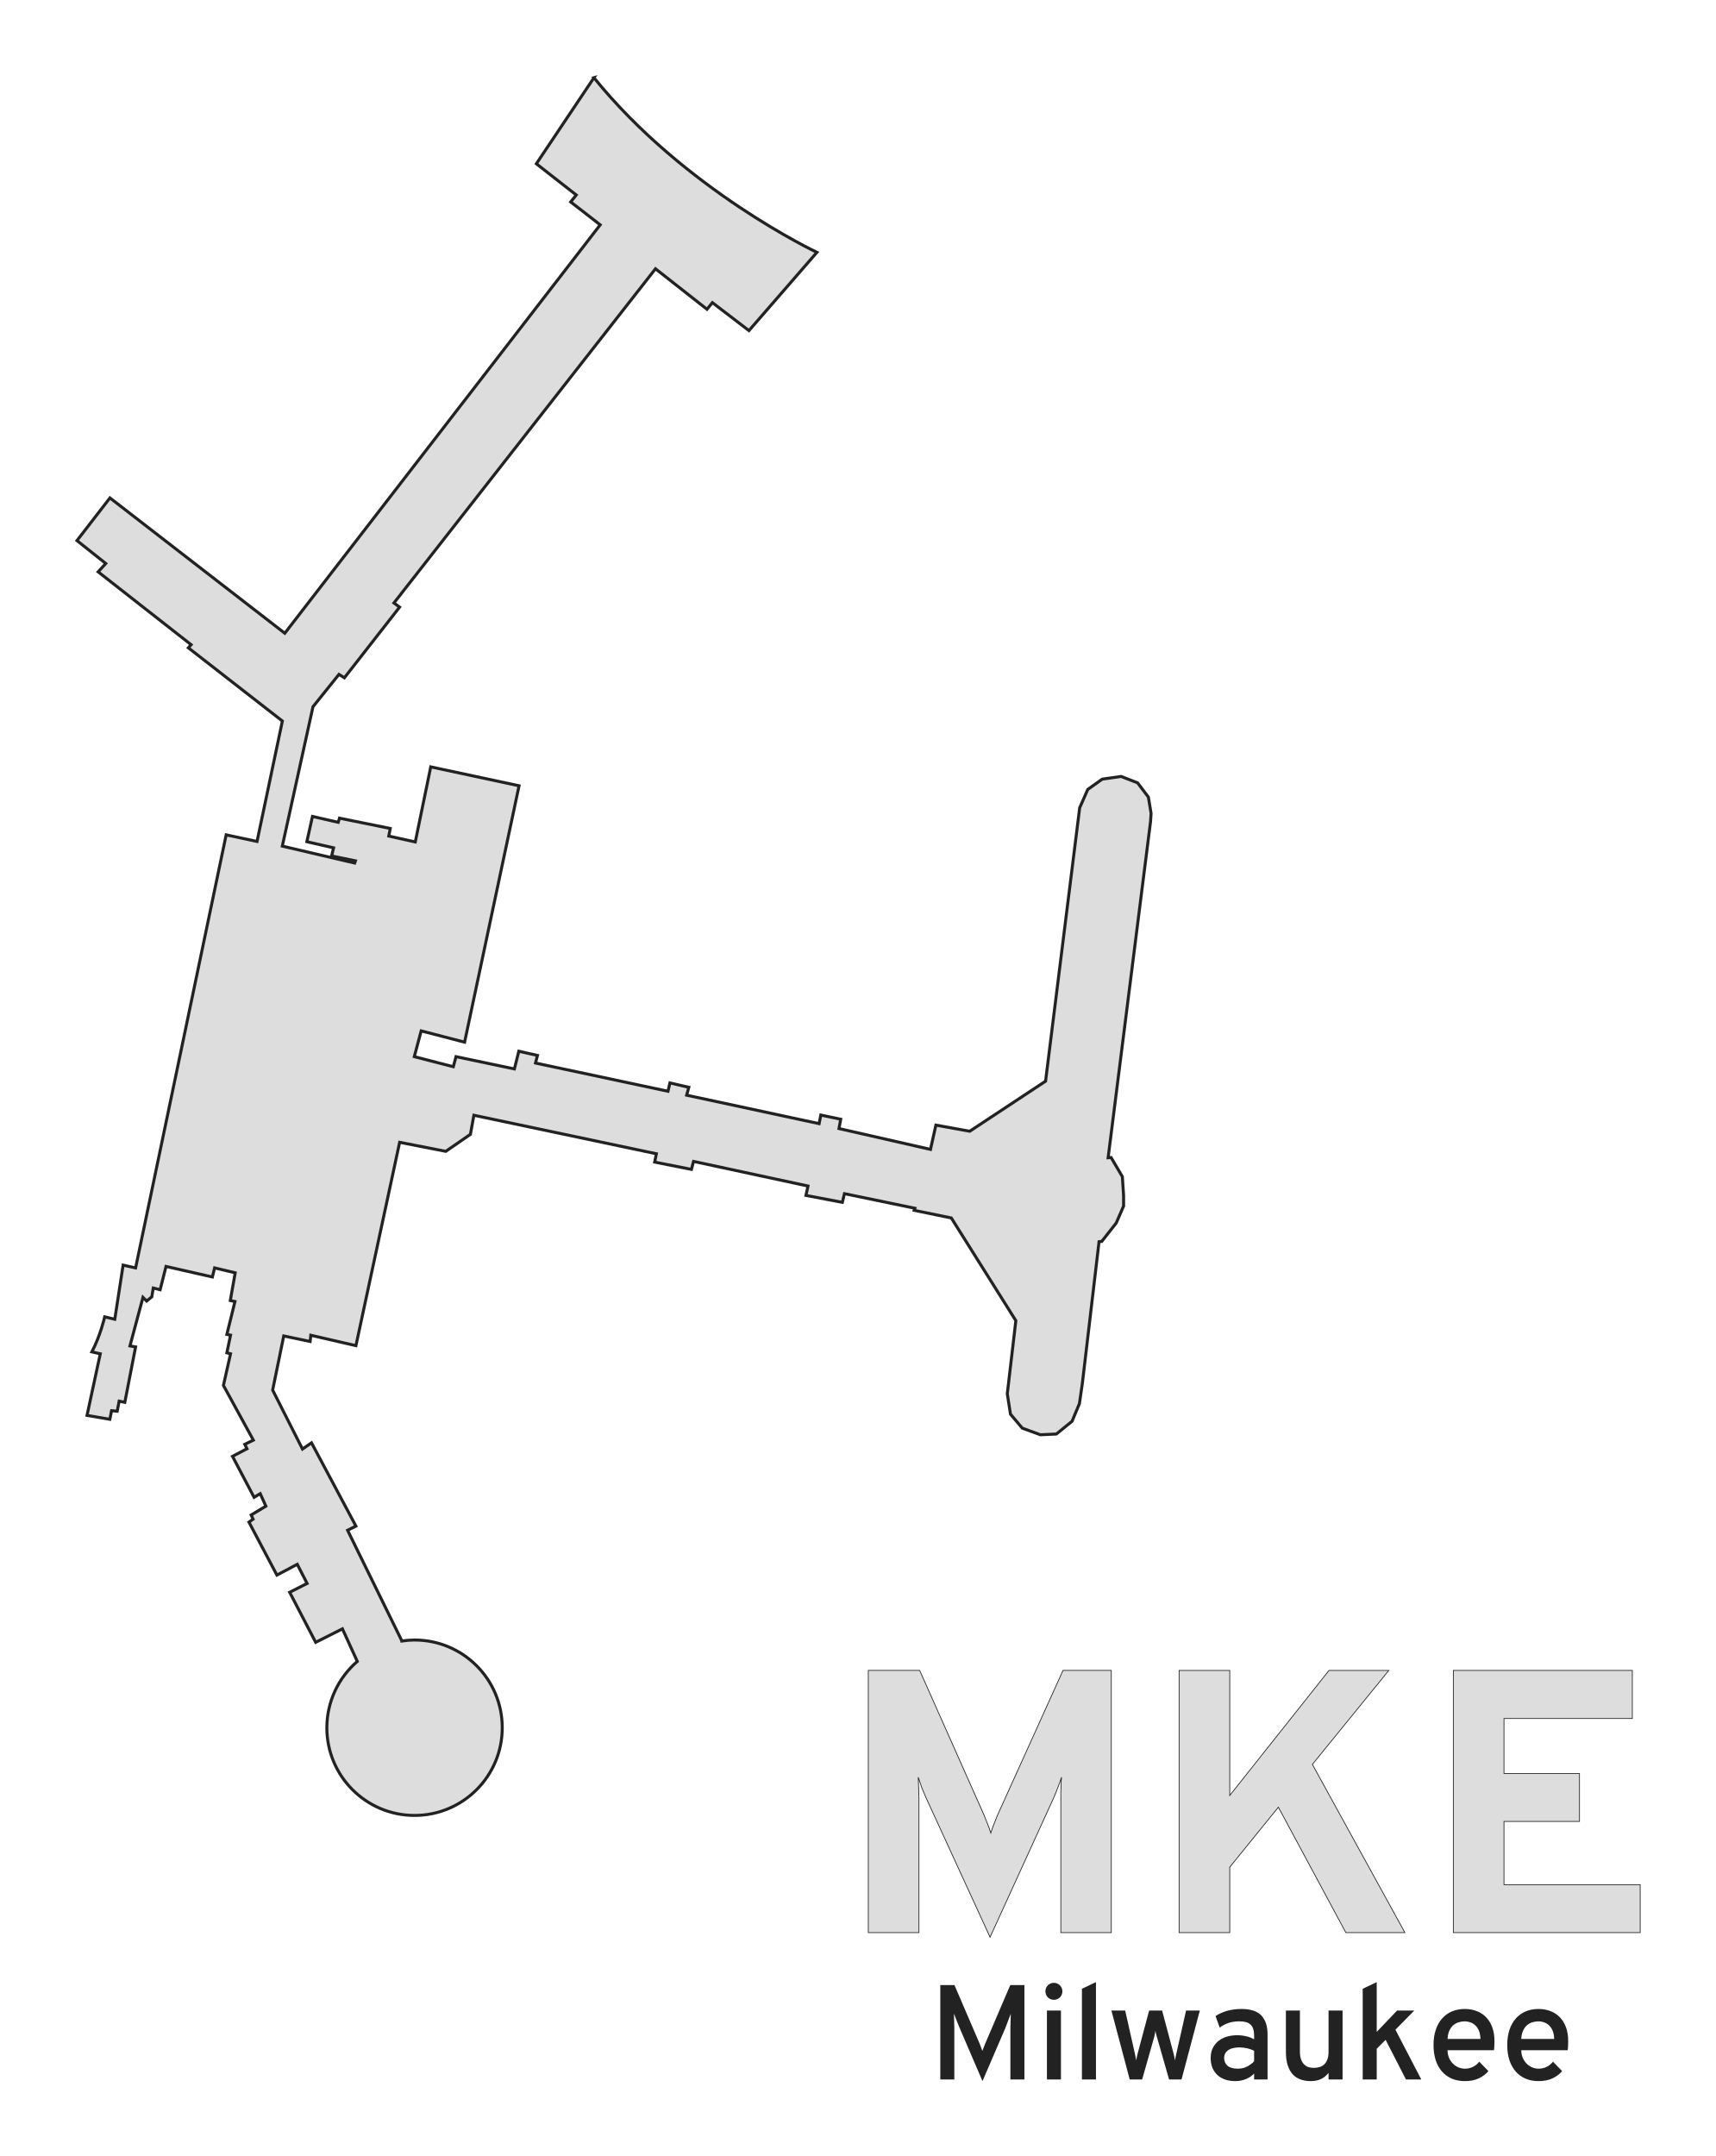
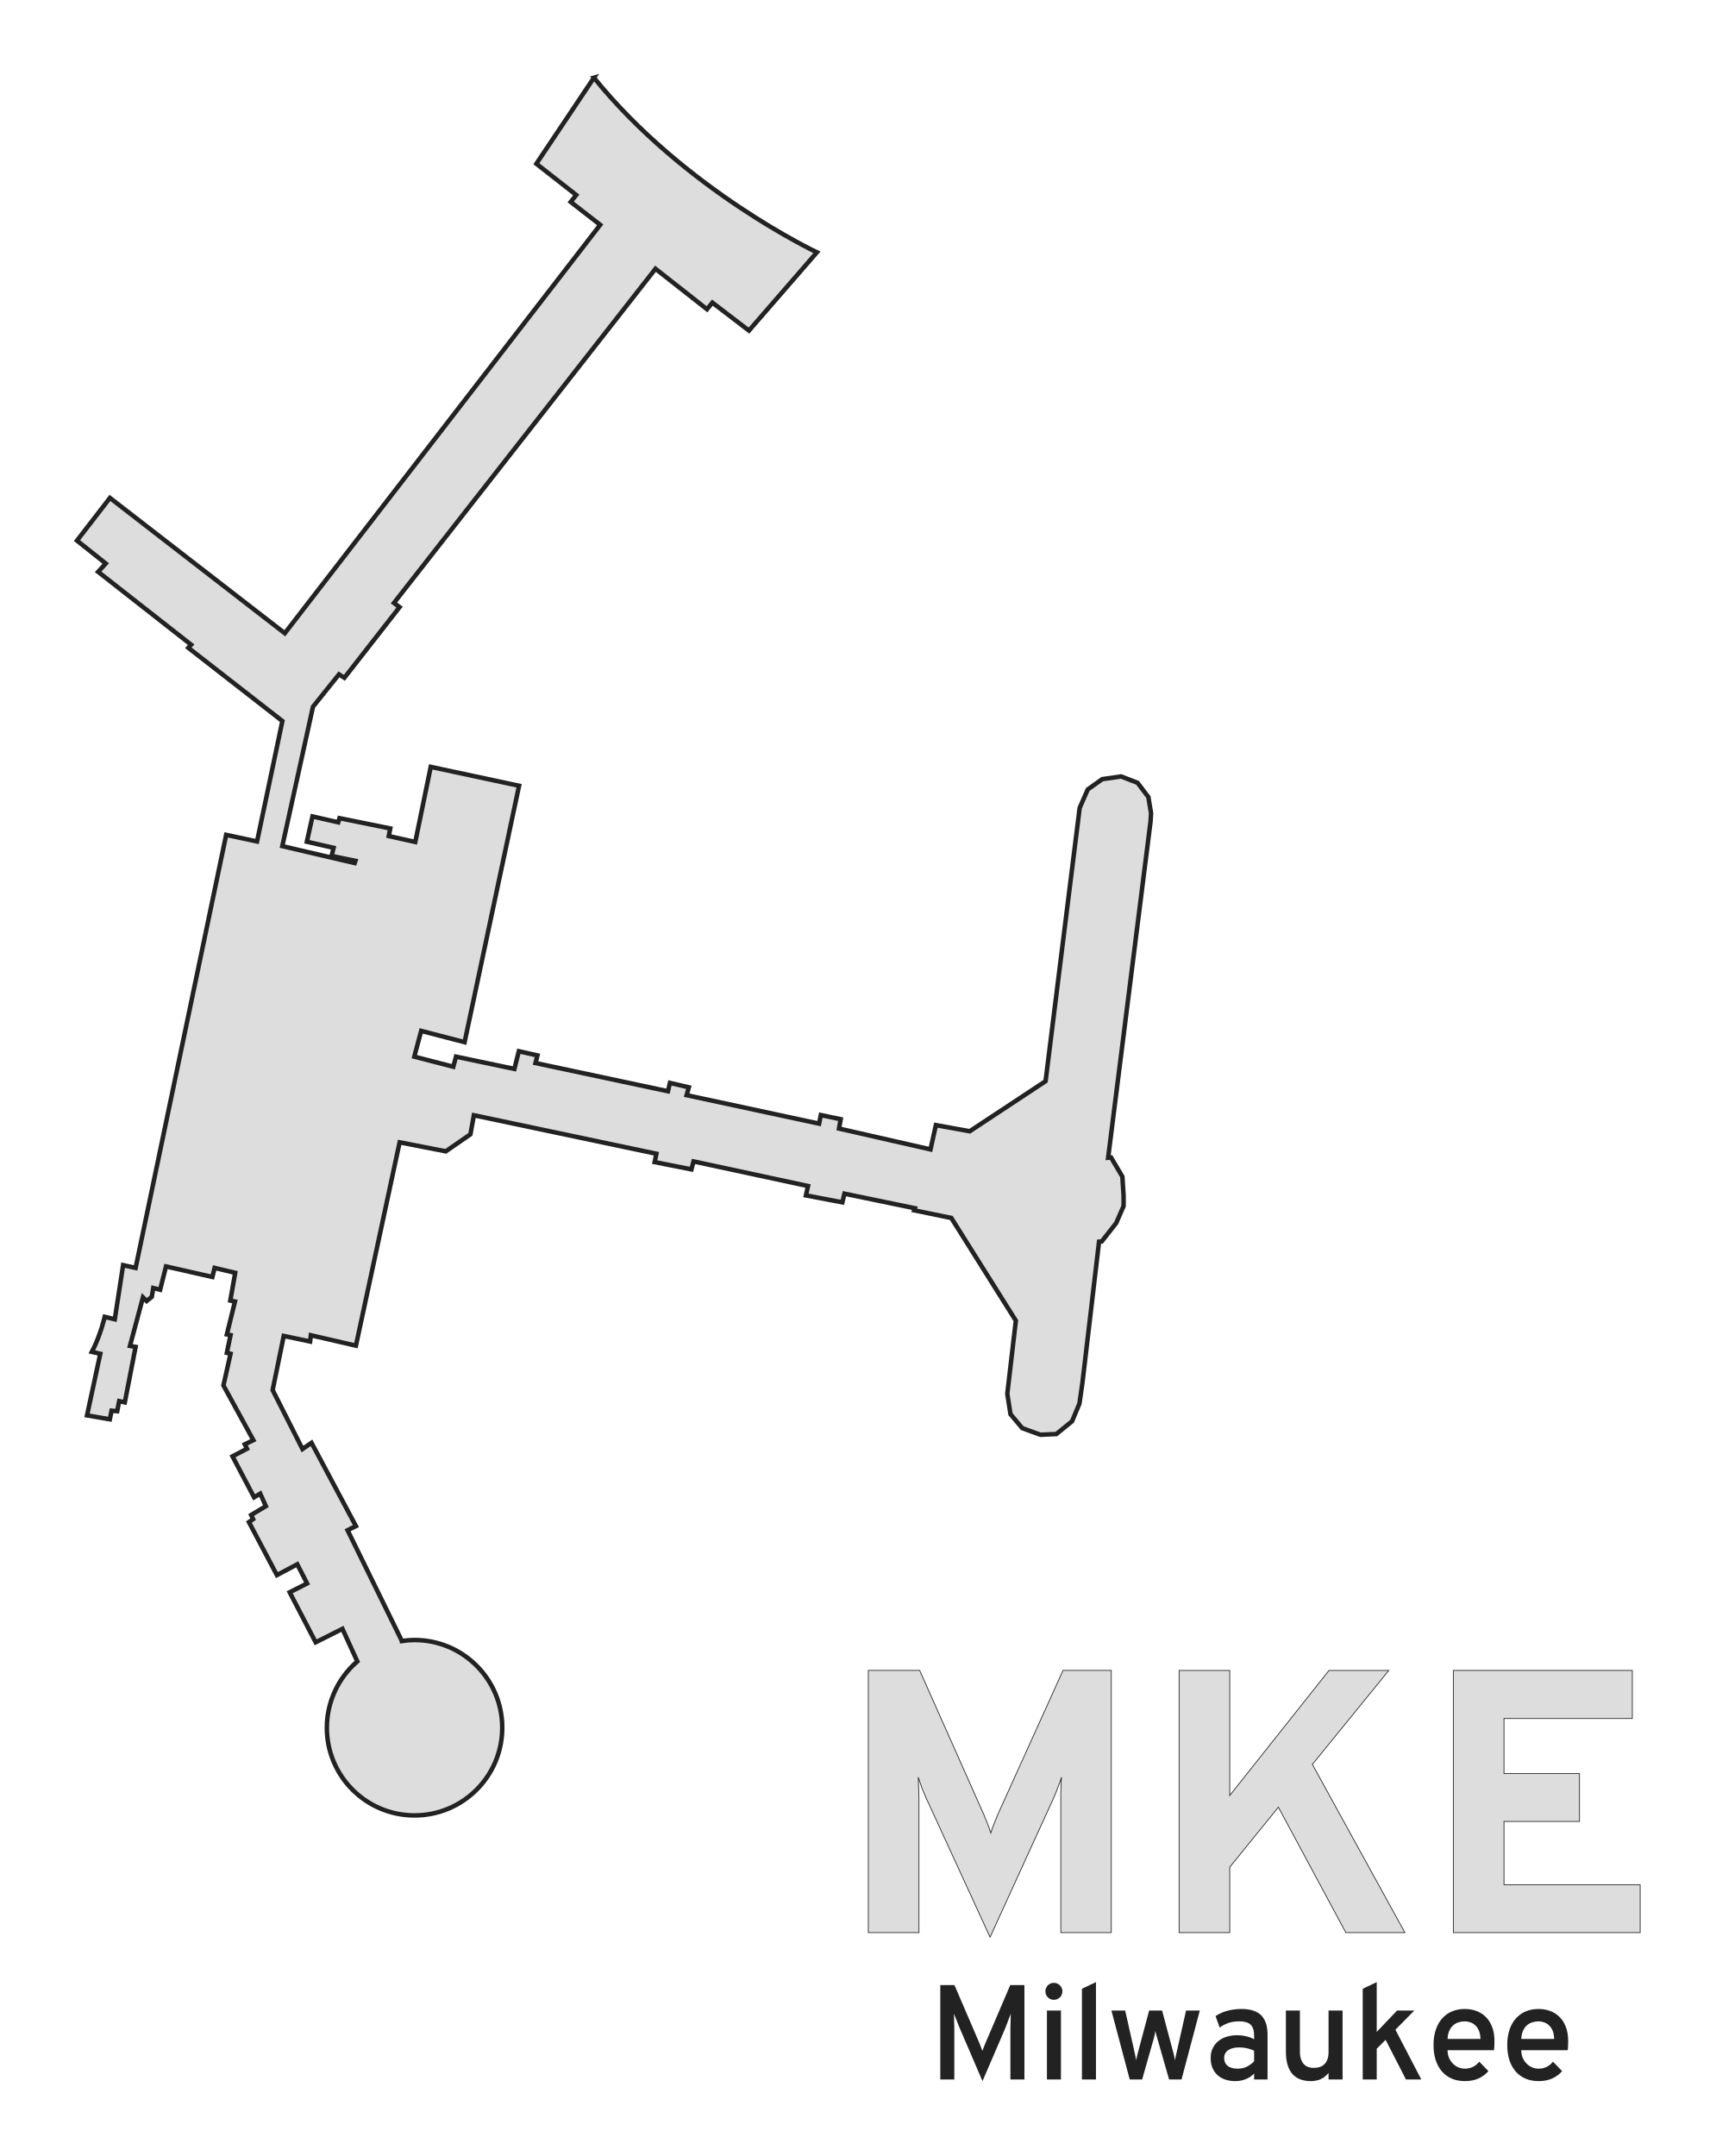
<svg xmlns="http://www.w3.org/2000/svg" width="572.698" height="719.704" viewBox="0 0 572.698 719.704" id="svg2" version="1.1">
  <defs id="defs4" />
  <g id="layer2" style="display:inline" transform="translate(-341.9177,-482.4993)">
-     <path style="display:inline;fill:#dddddd;fill-opacity:1;fill-rule:evenodd;stroke:#222222;stroke-width:1;stroke-linecap:butt;stroke-linejoin:miter;stroke-miterlimit:4;stroke-dasharray:none;stroke-opacity:1" d="m 540.207,508.436 -19.228,28.728 13.321,10.425 -1.854,2.317 9.846,7.644 -105.293,136.337 -58.38,-45.176 -11.005,14.248 9.614,7.645 -2.549,2.78 31.044,24.325 -0.927,1.042 31.391,24.442 -8.455,40.195 -10.31,-2.201 -30.233,144.561 -4.17,-0.927 -2.78,18.07 -3.359,-0.811 c 0,0 -1.39,6.139 -4.286,11.699 l 2.801,0.631 -4.423,20.559 7.617,1.311 0.573,-2.867 1.884,0.164 0.655,-3.359 1.884,0.409 3.604,-18.511 -1.884,-0.327 4.341,-16.218 1.228,1.228 1.72,-1.392 0.492,-2.948 2.293,0.573 1.966,-7.781 15.48,3.522 0.737,-3.031 6.88,1.639 -1.639,9.255 1.557,0.328 -2.704,10.976 1.229,0.245 -1.229,5.897 1.229,0.327 -2.376,10.567 9.993,18.265 -2.867,1.393 0.737,1.474 -4.833,2.54 7.208,13.678 2.048,-1.228 1.884,4.177 -4.915,2.948 0.655,1.392 -1.392,0.983 9.338,17.692 6.798,-3.604 3.277,6.389 -5.816,2.948 8.683,16.709 8.927,-4.504 4.969,10.875 a 29.279,29.279 0 0 0 -10.167,22.134 29.279,29.279 0 0 0 29.278,29.279 29.279,29.279 0 0 0 29.279,-29.279 29.279,29.279 0 0 0 -29.279,-29.279 29.279,29.279 0 0 0 -4.261,0.34 l -0.024,-0.144 -18.069,-36.835 2.78,-1.389 -14.826,-27.8 -3.012,2.085 -9.962,-19.692 3.707,-18.07 8.803,1.854 0.232,-2.085 15.059,3.475 14.595,-67.879 15.406,3.012 8.224,-5.676 1.158,-6.37 60.928,12.857 -0.579,2.78 12.279,2.433 0.694,-2.664 38.225,8.224 -0.695,3.127 12.163,2.317 0.695,-2.895 23.514,4.865 -0.231,0.695 12.394,2.549 21.545,34.286 -2.854,24.407 1.064,6.799 3.932,4.668 6.061,2.212 5.323,-0.245 5.243,-4.26 2.457,-5.897 0.983,-6.798 5.57,-47.26 0.901,-0.082 4.832,-6.143 2.457,-5.652 0,-3.522 -0.409,-6.307 -3.768,-6.388 -0.983,0.082 14.17,-112.295 0.164,-2.703 -0.901,-5.406 -3.604,-4.751 -5.487,-2.129 -6.307,0.901 -4.833,3.44 -2.703,6.143 -11.385,91.244 -25.31,16.71 -11.303,-2.048 -1.802,8.108 -30.552,-6.962 0.573,-3.112 -6.635,-1.393 -0.573,2.867 -44.229,-9.501 0.736,-2.621 -6.307,-1.475 -0.655,2.785 -44.229,-9.419 0.655,-2.54 -6.225,-1.392 -1.474,5.897 -19.494,-4.096 -0.901,3.359 -13.023,-3.359 2.293,-8.6 14.498,3.768 18.183,-85.593 -29.486,-6.307 -5.16,25.063 -8.847,-1.966 0.492,-2.539 -16.955,-3.44 -0.409,1.392 -8.6,-1.966 -1.884,8.436 8.928,2.048 -0.656,2.703 7.945,1.638 -0.245,0.737 -24.163,-5.651 10.239,-46.524 8.682,-10.811 1.802,1.147 18.429,-23.59 -1.884,-1.392 87.313,-111.558 17.201,13.515 1.802,-2.212 12.203,9.338 22.689,-26.128 c 0,0 -44.092,-20.763 -74.441,-58.294 z" id="path4150" />
+     <path style="display:inline;fill:#dddddd;fill-opacity:1;fill-rule:evenodd;stroke:#222222;stroke-width:1.5;stroke-linecap:butt;stroke-linejoin:miter;stroke-miterlimit:4;stroke-dasharray:none;stroke-opacity:1" d="m 540.207,508.436 -19.228,28.728 13.321,10.425 -1.854,2.317 9.846,7.644 -105.293,136.337 -58.38,-45.176 -11.005,14.248 9.614,7.645 -2.549,2.78 31.044,24.325 -0.927,1.042 31.391,24.442 -8.455,40.195 -10.31,-2.201 -30.233,144.561 -4.17,-0.927 -2.78,18.07 -3.359,-0.811 c 0,0 -1.39,6.139 -4.286,11.699 l 2.801,0.631 -4.423,20.559 7.617,1.311 0.573,-2.867 1.884,0.164 0.655,-3.359 1.884,0.409 3.604,-18.511 -1.884,-0.327 4.341,-16.218 1.228,1.228 1.72,-1.392 0.492,-2.948 2.293,0.573 1.966,-7.781 15.48,3.522 0.737,-3.031 6.88,1.639 -1.639,9.255 1.557,0.328 -2.704,10.976 1.229,0.245 -1.229,5.897 1.229,0.327 -2.376,10.567 9.993,18.265 -2.867,1.393 0.737,1.474 -4.833,2.54 7.208,13.678 2.048,-1.228 1.884,4.177 -4.915,2.948 0.655,1.392 -1.392,0.983 9.338,17.692 6.798,-3.604 3.277,6.389 -5.816,2.948 8.683,16.709 8.927,-4.504 4.969,10.875 a 29.279,29.279 0 0 0 -10.167,22.134 29.279,29.279 0 0 0 29.278,29.279 29.279,29.279 0 0 0 29.279,-29.279 29.279,29.279 0 0 0 -29.279,-29.279 29.279,29.279 0 0 0 -4.261,0.34 l -0.024,-0.144 -18.069,-36.835 2.78,-1.389 -14.826,-27.8 -3.012,2.085 -9.962,-19.692 3.707,-18.07 8.803,1.854 0.232,-2.085 15.059,3.475 14.595,-67.879 15.406,3.012 8.224,-5.676 1.158,-6.37 60.928,12.857 -0.579,2.78 12.279,2.433 0.694,-2.664 38.225,8.224 -0.695,3.127 12.163,2.317 0.695,-2.895 23.514,4.865 -0.231,0.695 12.394,2.549 21.545,34.286 -2.854,24.407 1.064,6.799 3.932,4.668 6.061,2.212 5.323,-0.245 5.243,-4.26 2.457,-5.897 0.983,-6.798 5.57,-47.26 0.901,-0.082 4.832,-6.143 2.457,-5.652 0,-3.522 -0.409,-6.307 -3.768,-6.388 -0.983,0.082 14.17,-112.295 0.164,-2.703 -0.901,-5.406 -3.604,-4.751 -5.487,-2.129 -6.307,0.901 -4.833,3.44 -2.703,6.143 -11.385,91.244 -25.31,16.71 -11.303,-2.048 -1.802,8.108 -30.552,-6.962 0.573,-3.112 -6.635,-1.393 -0.573,2.867 -44.229,-9.501 0.736,-2.621 -6.307,-1.475 -0.655,2.785 -44.229,-9.419 0.655,-2.54 -6.225,-1.392 -1.474,5.897 -19.494,-4.096 -0.901,3.359 -13.023,-3.359 2.293,-8.6 14.498,3.768 18.183,-85.593 -29.486,-6.307 -5.16,25.063 -8.847,-1.966 0.492,-2.539 -16.955,-3.44 -0.409,1.392 -8.6,-1.966 -1.884,8.436 8.928,2.048 -0.656,2.703 7.945,1.638 -0.245,0.737 -24.163,-5.651 10.239,-46.524 8.682,-10.811 1.802,1.147 18.429,-23.59 -1.884,-1.392 87.313,-111.558 17.201,13.515 1.802,-2.212 12.203,9.338 22.689,-26.128 c 0,0 -44.092,-20.763 -74.441,-58.294 z" id="path4150" />
  </g>
  <g id="layer3" transform="translate(-341.9177,-482.4993)">
    <g id="g4175" transform="translate(51.51778,21.2132)">
      <g style="font-style:normal;font-variant:normal;font-weight:bold;font-stretch:normal;font-size:125px;line-height:110%;font-family:Overpass;-inkscape-font-specification:'Overpass, Bold';text-align:center;letter-spacing:0px;word-spacing:0px;writing-mode:lr-tb;text-anchor:middle;fill:#dddddd;fill-opacity:1;stroke:#222222;stroke-width:0.25;stroke-linecap:butt;stroke-linejoin:miter;stroke-miterlimit:4;stroke-dasharray:none;stroke-opacity:1" id="text4157">
-         <path d="m 644.553,1106.417 0,-44.983 q 0,-0.732 0,-1.709 0.061,-0.977 0.061,-1.953 0.061,-1.038 0.061,-1.892 0.061,-0.855 0.122,-1.343 -0.671,2.075 -1.343,3.723 -0.61,1.648 -1.282,3.174 l -21.24,46.509 -21.362,-46.509 q -0.671,-1.526 -1.343,-3.174 -0.61,-1.648 -1.282,-3.723 0.061,0.488 0.061,1.343 0.061,0.855 0.061,1.892 0.061,0.977 0.061,1.953 0.061,0.977 0.061,1.709 l 0,44.983 -16.907,0 0,-87.524 17.151,0 21.484,48.279 q 0.671,1.587 1.221,3.052 0.549,1.404 1.038,2.93 0.488,-1.526 1.038,-2.93 0.549,-1.465 1.221,-3.052 l 21.851,-48.279 16.113,0 0,87.524 -16.846,0 z" style="" id="path4141" />
-         <path d="m 739.706,1106.417 -22.522,-41.87 -16.235,20.02 0,21.851 -16.907,0 0,-87.524 16.907,0 0,41.748 33.142,-41.748 19.958,0 -25.513,31.372 30.884,56.152 -19.714,0 z" style="" id="path4143" />
-         <path d="m 775.595,1106.417 0,-87.524 59.753,0 0,16.052 -42.847,0 0,18.372 25.208,0 0,15.991 -25.208,0 0,21.118 45.471,0 0,15.991 -62.378,0 z" style="" id="path4145" />
+         <path d="m 644.553,1106.417 0,-44.983 q 0,-0.732 0,-1.709 0.061,-0.977 0.061,-1.953 0.061,-1.038 0.061,-1.892 0.061,-0.855 0.122,-1.343 -0.671,2.075 -1.343,3.723 -0.61,1.648 -1.282,3.174 l -21.24,46.509 -21.362,-46.509 q -0.671,-1.526 -1.343,-3.174 -0.61,-1.648 -1.282,-3.723 0.061,0.488 0.061,1.343 0.061,0.855 0.061,1.892 0.061,0.977 0.061,1.953 0.061,0.977 0.061,1.709 l 0,44.983 -16.907,0 0,-87.524 17.151,0 21.484,48.279 q 0.671,1.587 1.221,3.052 0.549,1.404 1.038,2.93 0.488,-1.526 1.038,-2.93 0.549,-1.465 1.221,-3.052 l 21.851,-48.279 16.113,0 0,87.524 -16.846,0 z" id="path4141" style="" />
+         <path d="m 739.706,1106.417 -22.522,-41.87 -16.235,20.02 0,21.851 -16.907,0 0,-87.524 16.907,0 0,41.748 33.142,-41.748 19.958,0 -25.513,31.372 30.884,56.152 -19.714,0 z" id="path4143" style="" />
+         <path d="m 775.595,1106.417 0,-87.524 59.753,0 0,16.052 -42.847,0 0,18.372 25.208,0 0,15.991 -25.208,0 0,21.118 45.471,0 0,15.991 -62.378,0 z" id="path4145" style="" />
      </g>
      <g style="font-style:normal;font-variant:normal;font-weight:normal;font-stretch:normal;font-size:45px;line-height:110%;font-family:Overpass;-inkscape-font-specification:'Overpass, Normal';text-align:center;letter-spacing:0px;word-spacing:0px;writing-mode:lr-tb;text-anchor:middle;fill:#222222;fill-opacity:1;stroke:none;stroke-width:1px;stroke-linecap:butt;stroke-linejoin:miter;stroke-opacity:1" id="text4161">
-         <path d="m 627.719,1155.441 0,-17.227 0.132,-4.724 -1.846,4.856 -7.603,17.644 -7.646,-17.776 -1.89,-4.724 0.132,4.724 0,17.227 -4.68,0 0,-31.509 4.724,0 8.459,19.666 0.857,2.307 0.901,-2.307 8.416,-19.666 4.724,0 0,31.509 -4.68,0 z" style="" id="path4148" />
-         <path d="m 639.914,1155.441 0,-23.005 4.68,0 0,23.005 -4.68,0 z m 2.329,-26.587 q -0.593,0 -1.121,-0.22 -0.505,-0.22 -0.901,-0.593 -0.374,-0.396 -0.593,-0.901 -0.22,-0.527 -0.22,-1.121 0,-0.593 0.22,-1.099 0.22,-0.527 0.593,-0.901 0.396,-0.396 0.901,-0.615 0.527,-0.22 1.121,-0.22 0.593,0 1.099,0.22 0.527,0.22 0.901,0.615 0.396,0.373 0.615,0.901 0.22,0.505 0.22,1.099 0,0.593 -0.22,1.121 -0.22,0.505 -0.615,0.901 -0.374,0.373 -0.901,0.593 -0.505,0.22 -1.099,0.22 z" style="" id="path4151" />
-         <path d="m 651.603,1155.441 0,-30.278 4.68,-2.219 0,32.498 -4.68,0 z" style="" id="path4153" />
-         <path d="m 684.848,1155.441 -4.153,0 -3.823,-13.359 q -0.11,-0.396 -0.242,-0.813 -0.11,-0.417 -0.22,-0.791 -0.088,-0.396 -0.176,-0.725 -0.066,-0.33 -0.088,-0.549 -0.044,0.22 -0.11,0.571 -0.044,0.33 -0.132,0.725 -0.088,0.396 -0.198,0.813 -0.11,0.417 -0.22,0.813 l -3.779,13.316 -4.153,0 -6.108,-23.005 4.592,0 3.23,14.326 q 0.176,0.747 0.264,1.318 0.11,0.549 0.198,1.011 0.066,-0.461 0.176,-1.055 0.132,-0.593 0.308,-1.274 l 3.823,-14.326 4.329,0 3.823,14.326 q 0.176,0.681 0.286,1.274 0.132,0.593 0.198,1.055 0.066,-0.461 0.176,-1.011 0.11,-0.571 0.286,-1.318 l 3.23,-14.326 4.592,0 -6.108,23.005 z" style="" id="path4155" />
-         <path d="m 713.566,1155.441 -4.482,0 0,-1.978 q -0.439,0.462 -1.055,0.923 -0.615,0.439 -1.406,0.813 -0.769,0.351 -1.736,0.571 -0.967,0.22 -2.109,0.22 -1.758,0 -3.252,-0.483 -1.494,-0.483 -2.593,-1.45 -1.099,-0.989 -1.736,-2.417 -0.615,-1.45 -0.615,-3.362 0,-1.978 0.747,-3.406 0.747,-1.45 1.978,-2.373 1.23,-0.945 2.812,-1.384 1.604,-0.44 3.296,-0.44 1.582,0 3.032,0.352 1.472,0.33 2.637,1.011 l 0,-1.274 q 0,-1.296 -0.308,-2.197 -0.286,-0.901 -0.901,-1.45 -0.593,-0.571 -1.516,-0.813 -0.923,-0.264 -2.197,-0.264 -2.153,0 -3.735,0.571 -1.56,0.571 -2.834,1.516 l -1.384,-3.845 q 0.703,-0.483 1.604,-0.901 0.901,-0.439 1.978,-0.769 1.077,-0.33 2.329,-0.505 1.252,-0.198 2.681,-0.198 0.967,0 2,0.11 1.033,0.11 2,0.44 0.989,0.308 1.846,0.901 0.879,0.593 1.516,1.56 0.659,0.945 1.033,2.329 0.374,1.384 0.374,3.296 l 0,14.898 z m -9.932,-3.603 q 1.78,0 3.142,-0.725 1.384,-0.725 2.307,-1.736 l 0,-3.516 q -0.967,-0.505 -2.263,-0.813 -1.296,-0.308 -2.659,-0.308 -1.055,0 -1.978,0.198 -0.923,0.198 -1.626,0.637 -0.681,0.417 -1.077,1.099 -0.396,0.659 -0.396,1.604 0,1.648 1.143,2.615 1.165,0.945 3.406,0.945 z" style="" id="path4157" />
-         <path d="m 733.935,1155.441 0,-2.197 q -1.121,1.428 -2.593,2.087 -1.45,0.659 -3.362,0.659 -1.802,0 -3.318,-0.527 -1.516,-0.505 -2.637,-1.67 -1.099,-1.187 -1.714,-3.054 -0.615,-1.868 -0.615,-4.57 l 0,-13.733 4.68,0 0,13.733 q 0,1.45 0.352,2.483 0.352,1.011 0.967,1.67 0.615,0.659 1.45,0.967 0.835,0.286 1.824,0.286 1.055,0 1.956,-0.264 0.901,-0.286 1.56,-0.901 0.681,-0.637 1.055,-1.648 0.396,-1.011 0.396,-2.505 l 0,-13.821 4.68,0 0,23.005 -4.68,0 z" style="" id="path4159" />
-         <path d="m 745.339,1155.441 0,-30.278 4.68,-2.219 0,16.611 6.79,-7.119 5.757,0 -6.306,6.394 8.635,16.611 -5.12,0 -6.79,-13.228 -2.966,2.966 0,10.261 -4.68,0 z" style="" id="path4161" />
-         <path d="m 779.44,1155.99 q -2.395,0 -4.329,-0.813 -1.934,-0.835 -3.296,-2.373 -1.362,-1.56 -2.109,-3.801 -0.725,-2.241 -0.725,-5.076 0,-2.834 0.747,-5.054 0.747,-2.241 2.109,-3.779 1.384,-1.56 3.296,-2.373 1.934,-0.813 4.307,-0.813 2.043,0 3.823,0.659 1.802,0.637 3.142,1.978 1.362,1.318 2.131,3.34 0.791,2.022 0.791,4.768 0,0.747 -0.044,1.582 -0.022,0.835 -0.132,1.45 l -15.491,0 q 0.022,1.428 0.505,2.571 0.505,1.121 1.318,1.934 0.813,0.791 1.846,1.23 1.033,0.417 2.153,0.417 1.428,0 2.637,-0.593 1.23,-0.593 2.131,-1.736 l 3.054,3.142 q -1.252,1.494 -3.208,2.417 -1.956,0.923 -4.658,0.923 z m 0,-19.951 q -1.099,0 -2.109,0.33 -1.011,0.308 -1.802,1.011 -0.769,0.681 -1.274,1.802 -0.505,1.121 -0.593,2.725 l 10.986,0 q -0.044,-1.604 -0.505,-2.725 -0.461,-1.121 -1.208,-1.802 -0.747,-0.703 -1.67,-1.011 -0.901,-0.33 -1.824,-0.33 z" style="" id="path4163" />
-         <path d="m 804.05,1155.99 q -2.395,0 -4.329,-0.813 -1.934,-0.835 -3.296,-2.373 -1.362,-1.56 -2.109,-3.801 -0.725,-2.241 -0.725,-5.076 0,-2.834 0.747,-5.054 0.747,-2.241 2.109,-3.779 1.384,-1.56 3.296,-2.373 1.934,-0.813 4.307,-0.813 2.043,0 3.823,0.659 1.802,0.637 3.142,1.978 1.362,1.318 2.131,3.34 0.791,2.022 0.791,4.768 0,0.747 -0.044,1.582 -0.022,0.835 -0.132,1.45 l -15.491,0 q 0.022,1.428 0.505,2.571 0.505,1.121 1.318,1.934 0.813,0.791 1.846,1.23 1.033,0.417 2.153,0.417 1.428,0 2.637,-0.593 1.23,-0.593 2.131,-1.736 l 3.054,3.142 q -1.252,1.494 -3.208,2.417 -1.956,0.923 -4.658,0.923 z m 0,-19.951 q -1.099,0 -2.109,0.33 -1.011,0.308 -1.802,1.011 -0.769,0.681 -1.274,1.802 -0.505,1.121 -0.593,2.725 l 10.986,0 q -0.044,-1.604 -0.505,-2.725 -0.461,-1.121 -1.208,-1.802 -0.747,-0.703 -1.67,-1.011 -0.901,-0.33 -1.824,-0.33 z" style="" id="path4165" />
+         <path d="m 627.719,1155.441 0,-17.227 0.132,-4.724 -1.846,4.856 -7.603,17.644 -7.646,-17.776 -1.89,-4.724 0.132,4.724 0,17.227 -4.68,0 0,-31.509 4.724,0 8.459,19.666 0.857,2.307 0.901,-2.307 8.416,-19.666 4.724,0 0,31.509 -4.68,0 z" id="path4148" style="" />
+         <path d="m 639.914,1155.441 0,-23.005 4.68,0 0,23.005 -4.68,0 z m 2.329,-26.587 q -0.593,0 -1.121,-0.22 -0.505,-0.22 -0.901,-0.593 -0.374,-0.396 -0.593,-0.901 -0.22,-0.527 -0.22,-1.121 0,-0.593 0.22,-1.099 0.22,-0.527 0.593,-0.901 0.396,-0.396 0.901,-0.615 0.527,-0.22 1.121,-0.22 0.593,0 1.099,0.22 0.527,0.22 0.901,0.615 0.396,0.373 0.615,0.901 0.22,0.505 0.22,1.099 0,0.593 -0.22,1.121 -0.22,0.505 -0.615,0.901 -0.374,0.373 -0.901,0.593 -0.505,0.22 -1.099,0.22 z" id="path4151" style="" />
+         <path d="m 651.603,1155.441 0,-30.278 4.68,-2.219 0,32.498 -4.68,0 z" id="path4153" style="" />
+         <path d="m 684.848,1155.441 -4.153,0 -3.823,-13.359 q -0.11,-0.396 -0.242,-0.813 -0.11,-0.417 -0.22,-0.791 -0.088,-0.396 -0.176,-0.725 -0.066,-0.33 -0.088,-0.549 -0.044,0.22 -0.11,0.571 -0.044,0.33 -0.132,0.725 -0.088,0.396 -0.198,0.813 -0.11,0.417 -0.22,0.813 l -3.779,13.316 -4.153,0 -6.108,-23.005 4.592,0 3.23,14.326 q 0.176,0.747 0.264,1.318 0.11,0.549 0.198,1.011 0.066,-0.461 0.176,-1.055 0.132,-0.593 0.308,-1.274 l 3.823,-14.326 4.329,0 3.823,14.326 q 0.176,0.681 0.286,1.274 0.132,0.593 0.198,1.055 0.066,-0.461 0.176,-1.011 0.11,-0.571 0.286,-1.318 l 3.23,-14.326 4.592,0 -6.108,23.005 z" id="path4155" style="" />
+         <path d="m 713.566,1155.441 -4.482,0 0,-1.978 q -0.439,0.462 -1.055,0.923 -0.615,0.439 -1.406,0.813 -0.769,0.351 -1.736,0.571 -0.967,0.22 -2.109,0.22 -1.758,0 -3.252,-0.483 -1.494,-0.483 -2.593,-1.45 -1.099,-0.989 -1.736,-2.417 -0.615,-1.45 -0.615,-3.362 0,-1.978 0.747,-3.406 0.747,-1.45 1.978,-2.373 1.23,-0.945 2.812,-1.384 1.604,-0.44 3.296,-0.44 1.582,0 3.032,0.352 1.472,0.33 2.637,1.011 l 0,-1.274 q 0,-1.296 -0.308,-2.197 -0.286,-0.901 -0.901,-1.45 -0.593,-0.571 -1.516,-0.813 -0.923,-0.264 -2.197,-0.264 -2.153,0 -3.735,0.571 -1.56,0.571 -2.834,1.516 l -1.384,-3.845 q 0.703,-0.483 1.604,-0.901 0.901,-0.439 1.978,-0.769 1.077,-0.33 2.329,-0.505 1.252,-0.198 2.681,-0.198 0.967,0 2,0.11 1.033,0.11 2,0.44 0.989,0.308 1.846,0.901 0.879,0.593 1.516,1.56 0.659,0.945 1.033,2.329 0.374,1.384 0.374,3.296 l 0,14.898 z m -9.932,-3.603 q 1.78,0 3.142,-0.725 1.384,-0.725 2.307,-1.736 l 0,-3.516 q -0.967,-0.505 -2.263,-0.813 -1.296,-0.308 -2.659,-0.308 -1.055,0 -1.978,0.198 -0.923,0.198 -1.626,0.637 -0.681,0.417 -1.077,1.099 -0.396,0.659 -0.396,1.604 0,1.648 1.143,2.615 1.165,0.945 3.406,0.945 z" id="path4157" style="" />
+         <path d="m 733.935,1155.441 0,-2.197 q -1.121,1.428 -2.593,2.087 -1.45,0.659 -3.362,0.659 -1.802,0 -3.318,-0.527 -1.516,-0.505 -2.637,-1.67 -1.099,-1.187 -1.714,-3.054 -0.615,-1.868 -0.615,-4.57 l 0,-13.733 4.68,0 0,13.733 q 0,1.45 0.352,2.483 0.352,1.011 0.967,1.67 0.615,0.659 1.45,0.967 0.835,0.286 1.824,0.286 1.055,0 1.956,-0.264 0.901,-0.286 1.56,-0.901 0.681,-0.637 1.055,-1.648 0.396,-1.011 0.396,-2.505 l 0,-13.821 4.68,0 0,23.005 -4.68,0 z" id="path4159" style="" />
+         <path d="m 745.339,1155.441 0,-30.278 4.68,-2.219 0,16.611 6.79,-7.119 5.757,0 -6.306,6.394 8.635,16.611 -5.12,0 -6.79,-13.228 -2.966,2.966 0,10.261 -4.68,0 z" id="path4161" style="" />
+         <path d="m 779.44,1155.99 q -2.395,0 -4.329,-0.813 -1.934,-0.835 -3.296,-2.373 -1.362,-1.56 -2.109,-3.801 -0.725,-2.241 -0.725,-5.076 0,-2.834 0.747,-5.054 0.747,-2.241 2.109,-3.779 1.384,-1.56 3.296,-2.373 1.934,-0.813 4.307,-0.813 2.043,0 3.823,0.659 1.802,0.637 3.142,1.978 1.362,1.318 2.131,3.34 0.791,2.022 0.791,4.768 0,0.747 -0.044,1.582 -0.022,0.835 -0.132,1.45 l -15.491,0 q 0.022,1.428 0.505,2.571 0.505,1.121 1.318,1.934 0.813,0.791 1.846,1.23 1.033,0.417 2.153,0.417 1.428,0 2.637,-0.593 1.23,-0.593 2.131,-1.736 l 3.054,3.142 q -1.252,1.494 -3.208,2.417 -1.956,0.923 -4.658,0.923 z m 0,-19.951 q -1.099,0 -2.109,0.33 -1.011,0.308 -1.802,1.011 -0.769,0.681 -1.274,1.802 -0.505,1.121 -0.593,2.725 l 10.986,0 q -0.044,-1.604 -0.505,-2.725 -0.461,-1.121 -1.208,-1.802 -0.747,-0.703 -1.67,-1.011 -0.901,-0.33 -1.824,-0.33 z" id="path4163" style="" />
+         <path d="m 804.05,1155.99 q -2.395,0 -4.329,-0.813 -1.934,-0.835 -3.296,-2.373 -1.362,-1.56 -2.109,-3.801 -0.725,-2.241 -0.725,-5.076 0,-2.834 0.747,-5.054 0.747,-2.241 2.109,-3.779 1.384,-1.56 3.296,-2.373 1.934,-0.813 4.307,-0.813 2.043,0 3.823,0.659 1.802,0.637 3.142,1.978 1.362,1.318 2.131,3.34 0.791,2.022 0.791,4.768 0,0.747 -0.044,1.582 -0.022,0.835 -0.132,1.45 l -15.491,0 q 0.022,1.428 0.505,2.571 0.505,1.121 1.318,1.934 0.813,0.791 1.846,1.23 1.033,0.417 2.153,0.417 1.428,0 2.637,-0.593 1.23,-0.593 2.131,-1.736 l 3.054,3.142 q -1.252,1.494 -3.208,2.417 -1.956,0.923 -4.658,0.923 z m 0,-19.951 q -1.099,0 -2.109,0.33 -1.011,0.308 -1.802,1.011 -0.769,0.681 -1.274,1.802 -0.505,1.121 -0.593,2.725 l 10.986,0 q -0.044,-1.604 -0.505,-2.725 -0.461,-1.121 -1.208,-1.802 -0.747,-0.703 -1.67,-1.011 -0.901,-0.33 -1.824,-0.33 z" id="path4165" style="" />
      </g>
    </g>
  </g>
</svg>
